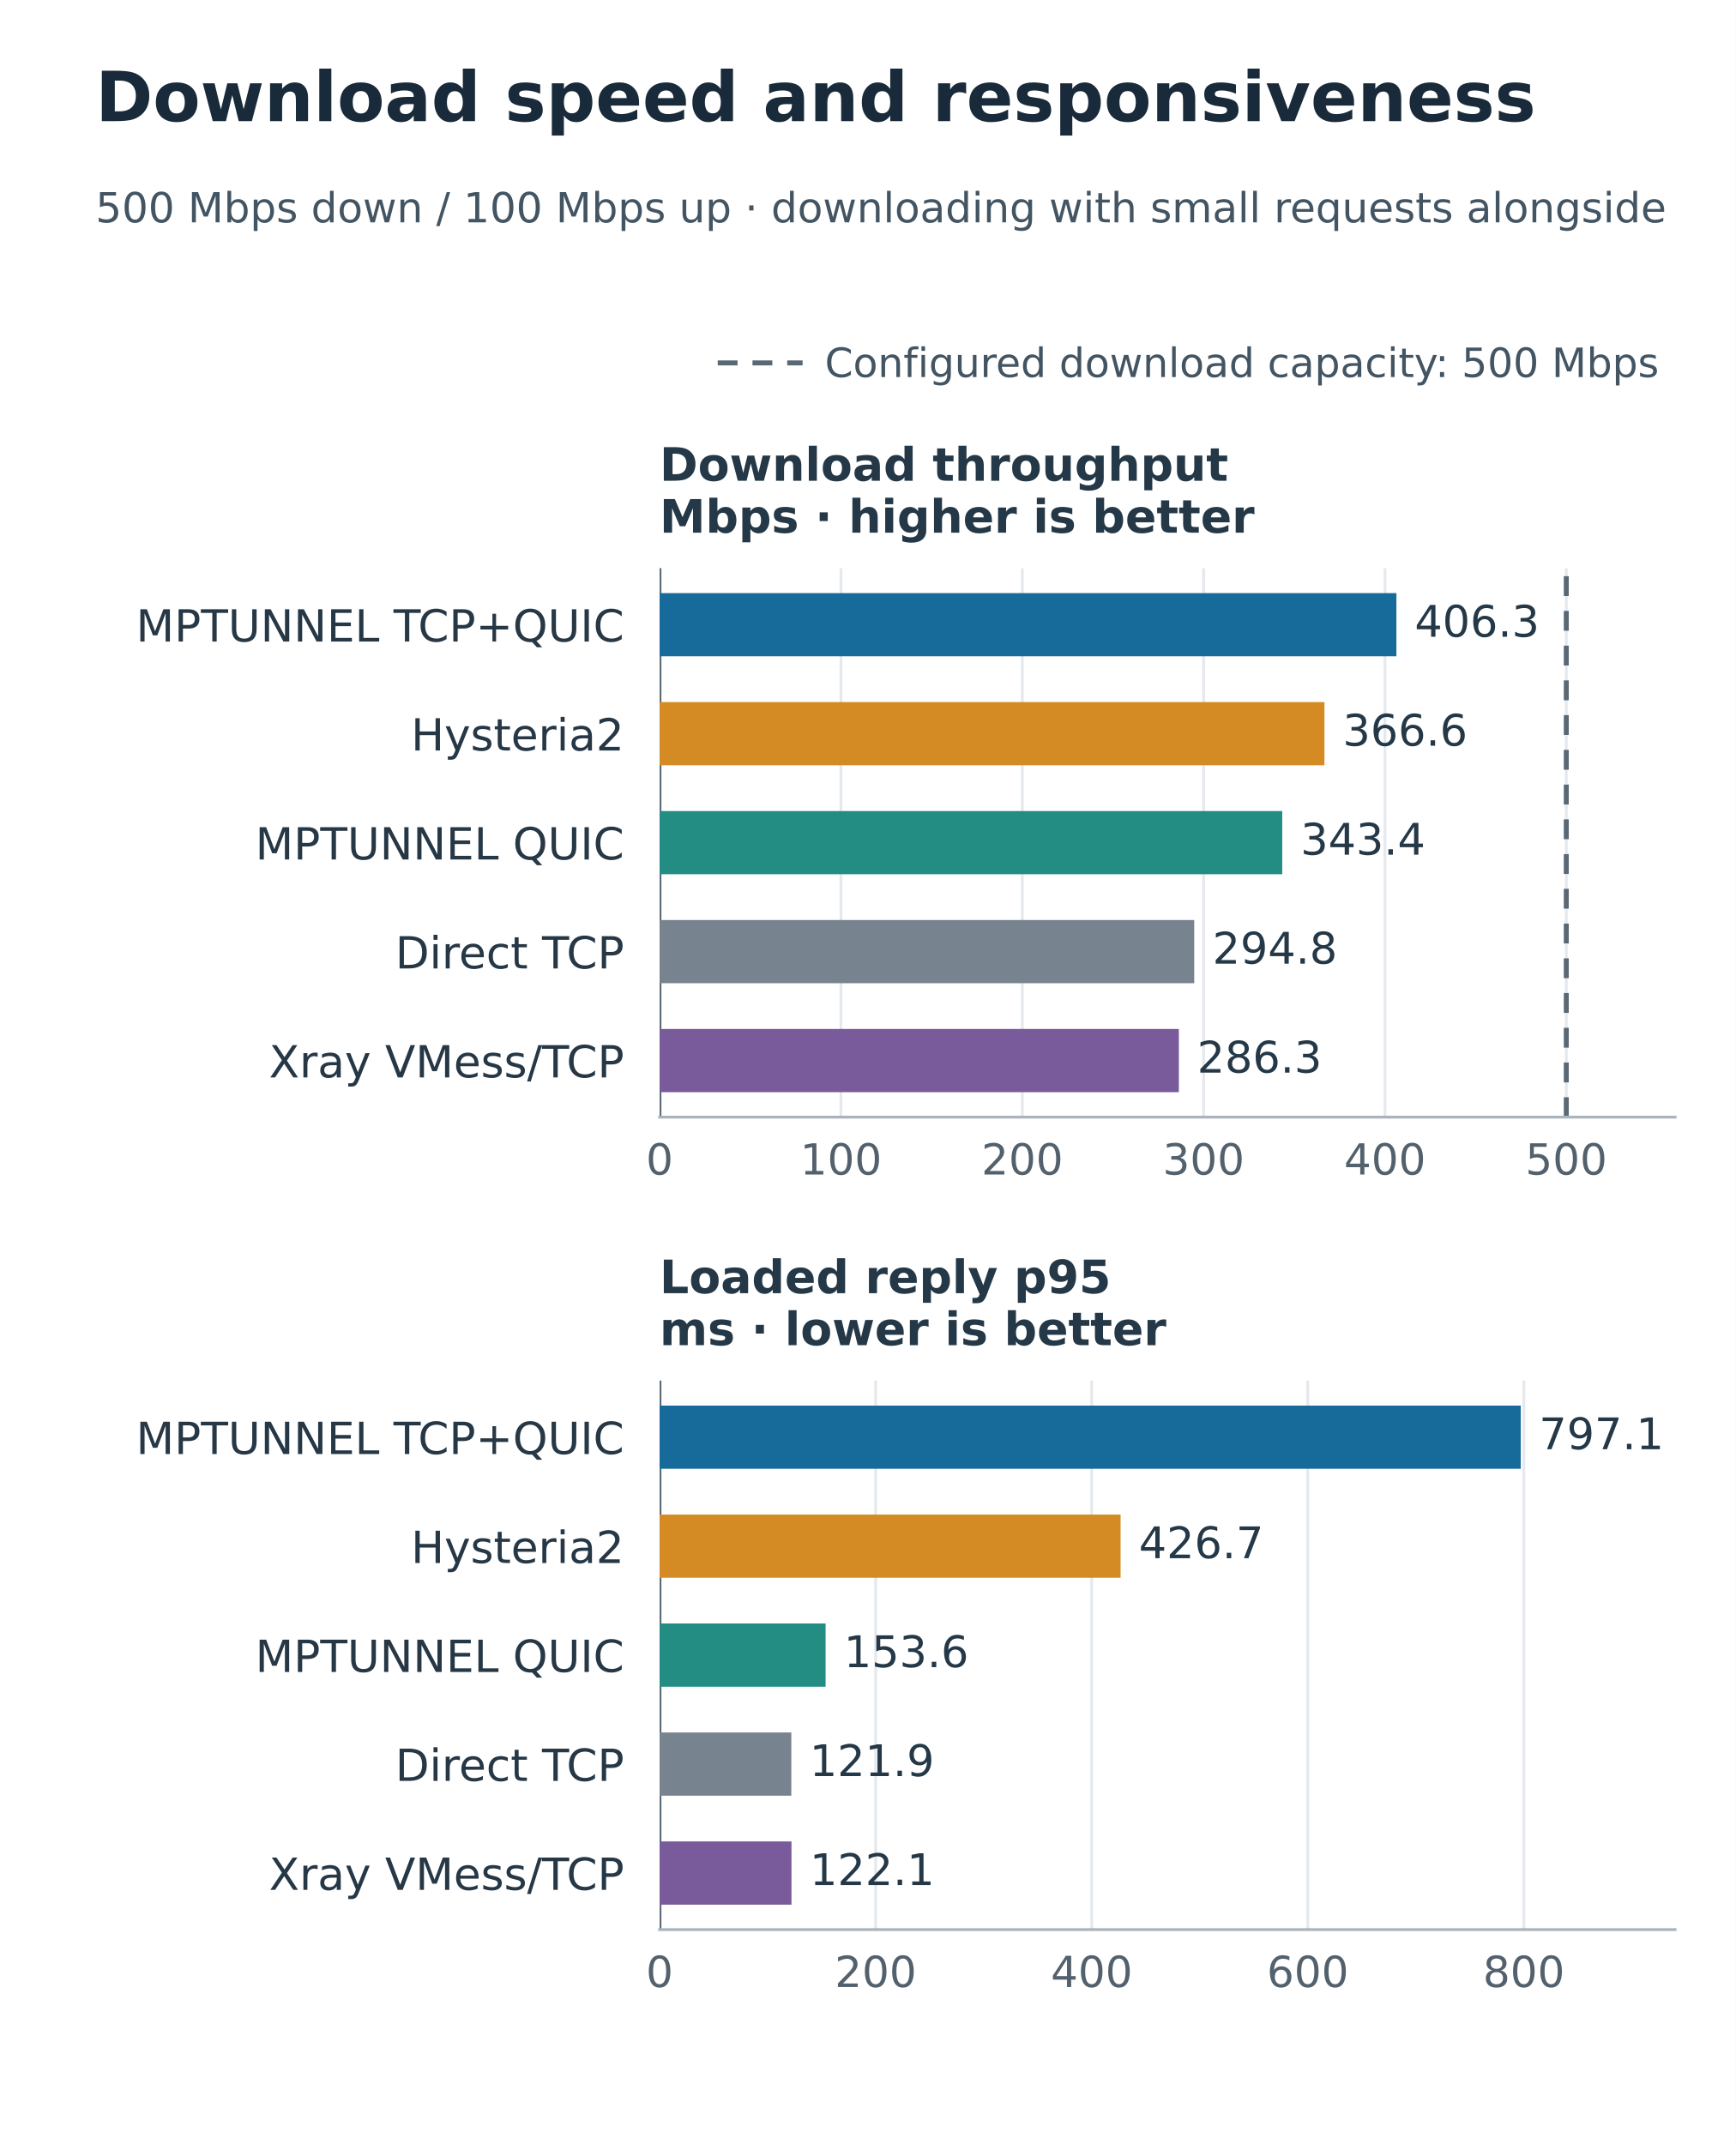
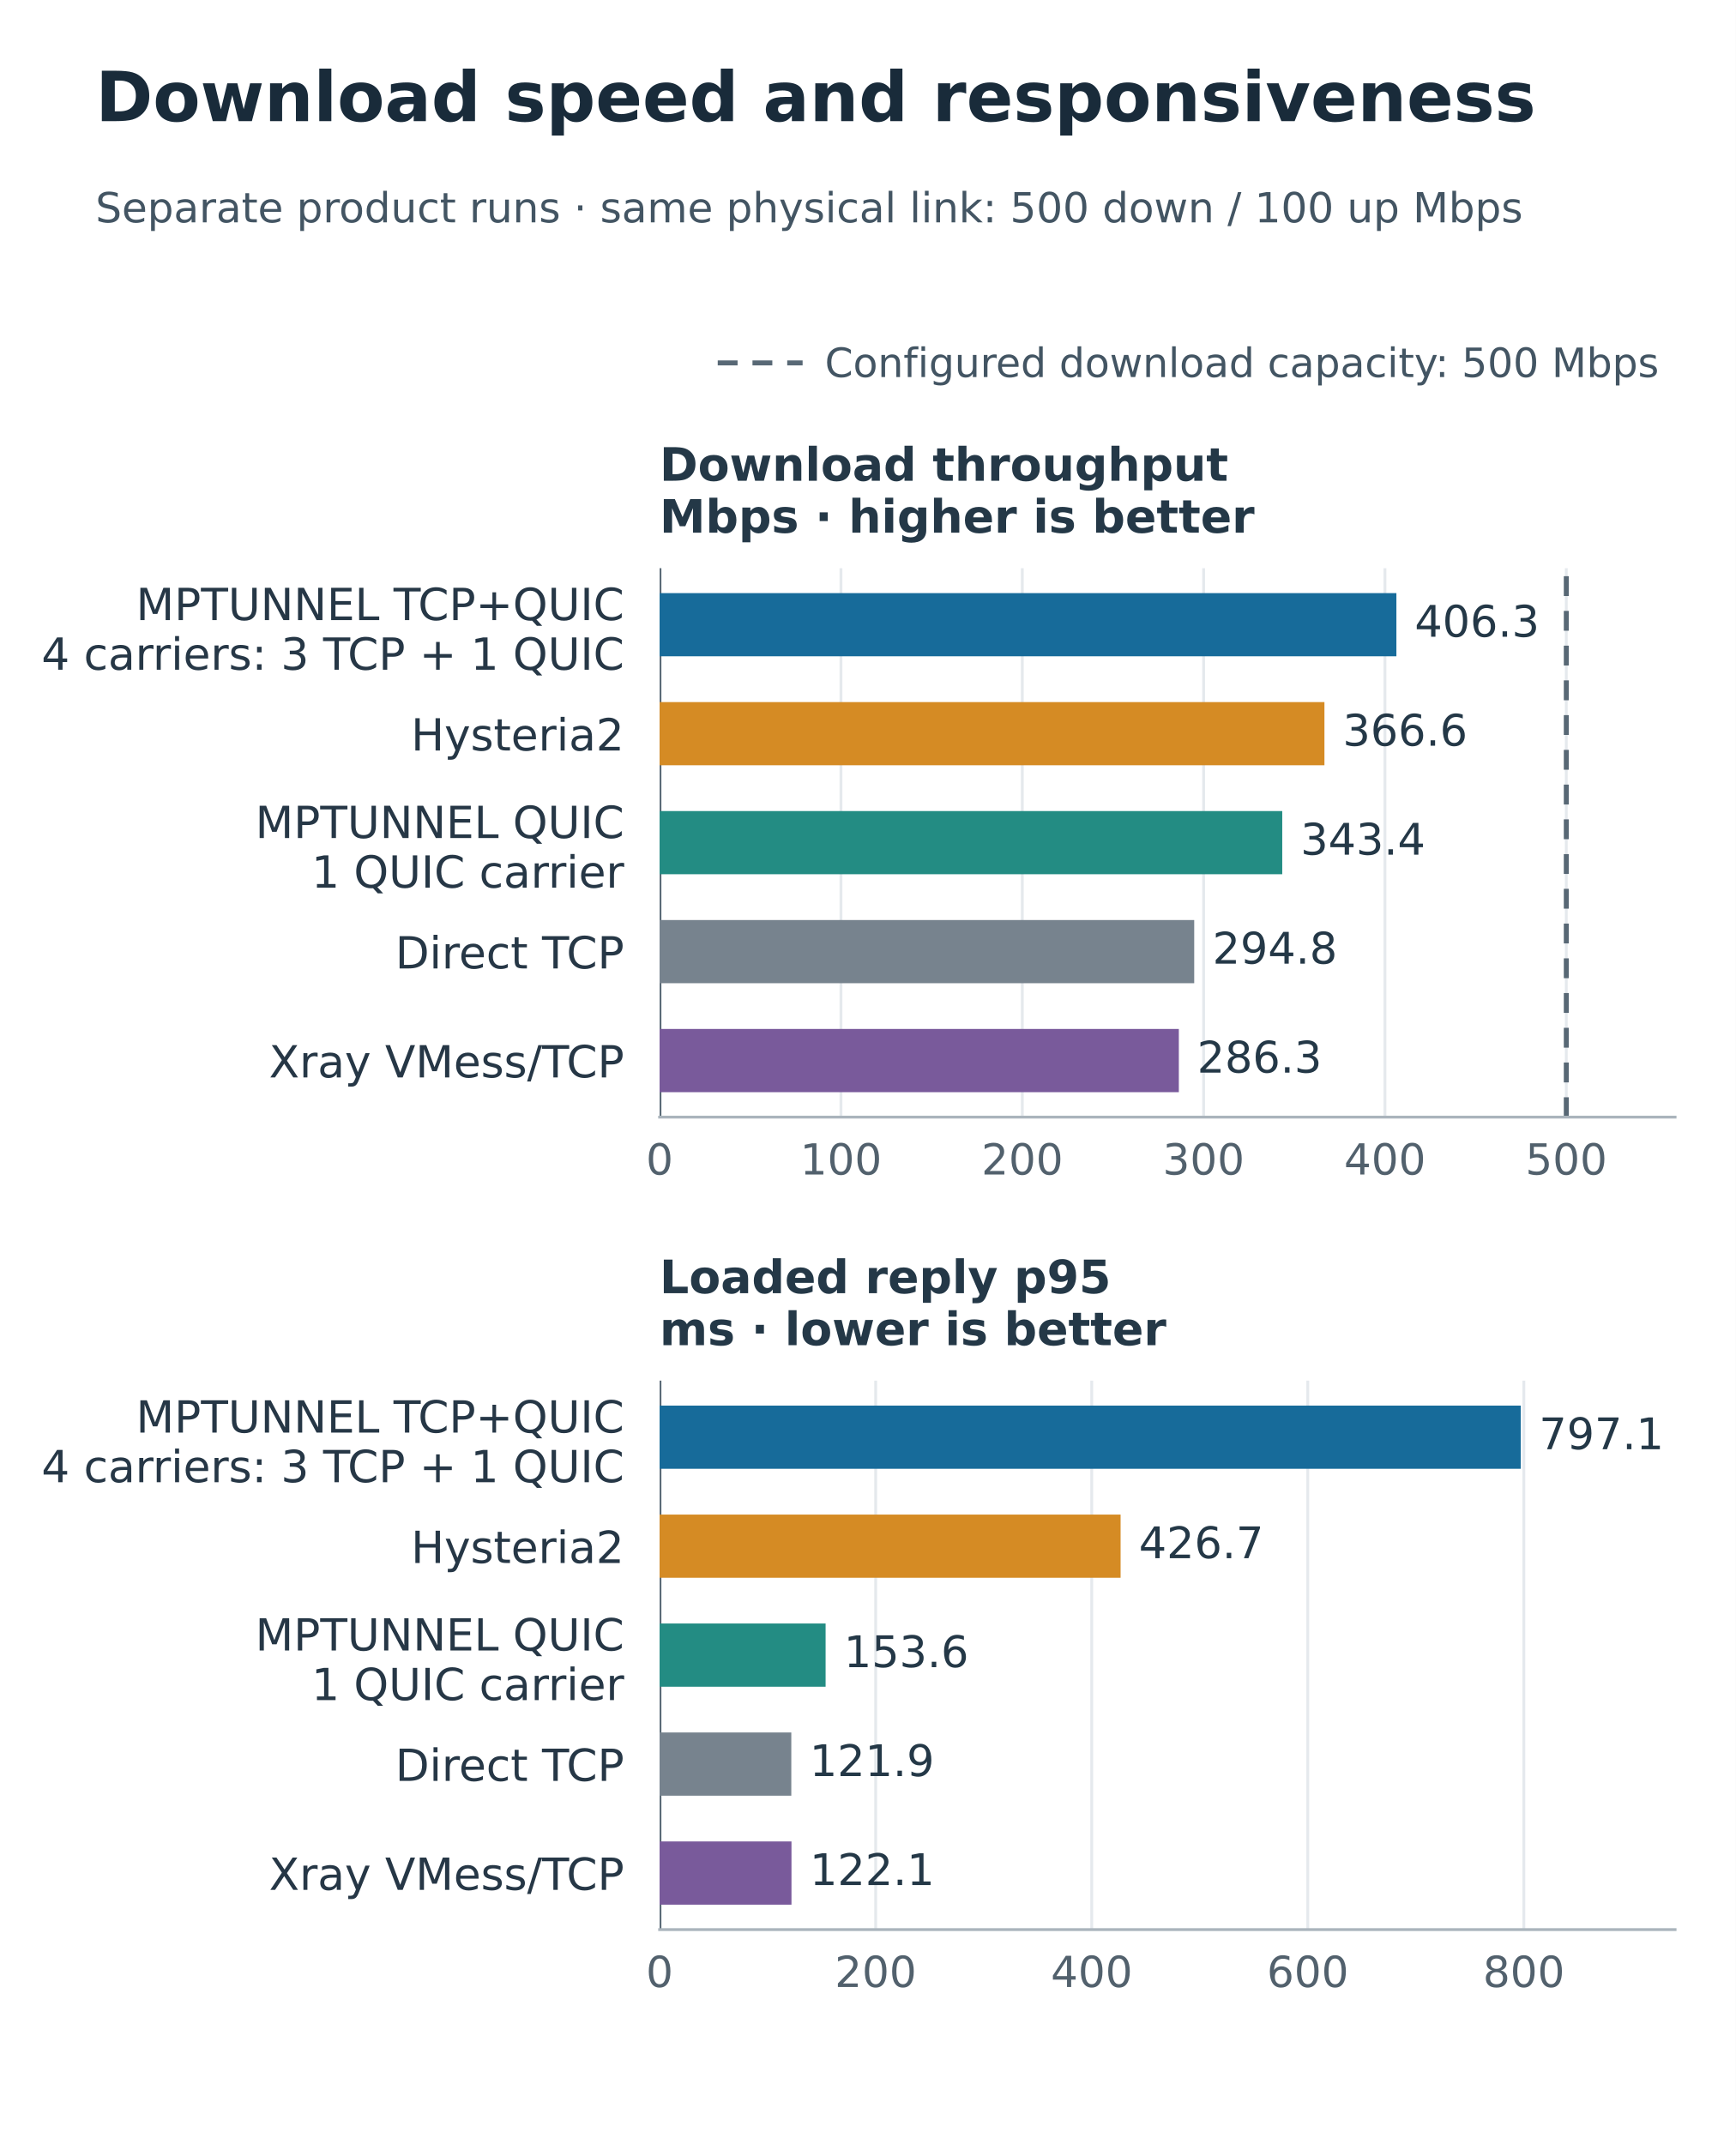
<svg xmlns="http://www.w3.org/2000/svg" width="489.6pt" height="604.8pt" viewBox="0 0 489.6 604.8" version="1.1" role="img" aria-labelledby="figure-title figure-description">
  <defs>
    <style type="text/css">*{stroke-linejoin: round; stroke-linecap: butt}</style>
  </defs>
  <g id="figure_1">
    <g id="patch_1">
      <path d="M 0 604.8 L 489.6 604.8 L 489.6 0 L 0 0 z " style="fill: #ffffff" />
    </g>
    <g id="axes_1">
      <g id="patch_2">
        <path d="M 186.048 315.13 L 472.464 315.13 L 472.464 160.272 L 186.048 160.272 z " style="fill: #ffffff" />
      </g>
      <g id="matplotlib.axis_1">
        <g id="xtick_1">
          <g id="line2d_1">
            <path d="M 186.048 315.13 L 186.048 160.272 " clip-path="url(#pe2ea8d9e48)" style="fill: none; stroke: #e5e9ed; stroke-width: 0.8; stroke-linecap: square" />
          </g>
          <g id="line2d_2" />
          <g id="text_1">
            <text style="font-size: 12.1px; font-family: 'DejaVu Sans'; text-anchor: middle; fill: #52616d" x="186.048" y="331.324" transform="rotate(-0 186.048 331.3242)">0</text>
          </g>
        </g>
        <g id="xtick_2">
          <g id="line2d_3">
            <path d="M 237.194 315.13 L 237.194 160.272 " clip-path="url(#pe2ea8d9e48)" style="fill: none; stroke: #e5e9ed; stroke-width: 0.8; stroke-linecap: square" />
          </g>
          <g id="line2d_4" />
          <g id="text_2">
            <text style="font-size: 12.1px; font-family: 'DejaVu Sans'; text-anchor: middle; fill: #52616d" x="237.194" y="331.324" transform="rotate(-0 237.1937 331.3242)">100</text>
          </g>
        </g>
        <g id="xtick_3">
          <g id="line2d_5">
            <path d="M 288.339 315.13 L 288.339 160.272 " clip-path="url(#pe2ea8d9e48)" style="fill: none; stroke: #e5e9ed; stroke-width: 0.8; stroke-linecap: square" />
          </g>
          <g id="line2d_6" />
          <g id="text_3">
            <text style="font-size: 12.1px; font-family: 'DejaVu Sans'; text-anchor: middle; fill: #52616d" x="288.339" y="331.324" transform="rotate(-0 288.3394 331.3242)">200</text>
          </g>
        </g>
        <g id="xtick_4">
          <g id="line2d_7">
            <path d="M 339.485 315.13 L 339.485 160.272 " clip-path="url(#pe2ea8d9e48)" style="fill: none; stroke: #e5e9ed; stroke-width: 0.8; stroke-linecap: square" />
          </g>
          <g id="line2d_8" />
          <g id="text_4">
            <text style="font-size: 12.1px; font-family: 'DejaVu Sans'; text-anchor: middle; fill: #52616d" x="339.485" y="331.324" transform="rotate(-0 339.4851 331.3242)">300</text>
          </g>
        </g>
        <g id="xtick_5">
          <g id="line2d_9">
            <path d="M 390.631 315.13 L 390.631 160.272 " clip-path="url(#pe2ea8d9e48)" style="fill: none; stroke: #e5e9ed; stroke-width: 0.8; stroke-linecap: square" />
          </g>
          <g id="line2d_10" />
          <g id="text_5">
            <text style="font-size: 12.1px; font-family: 'DejaVu Sans'; text-anchor: middle; fill: #52616d" x="390.631" y="331.324" transform="rotate(-0 390.6309 331.3242)">400</text>
          </g>
        </g>
        <g id="xtick_6">
          <g id="line2d_11">
            <path d="M 441.777 315.13 L 441.777 160.272 " clip-path="url(#pe2ea8d9e48)" style="fill: none; stroke: #e5e9ed; stroke-width: 0.8; stroke-linecap: square" />
          </g>
          <g id="line2d_12" />
          <g id="text_6">
            <text style="font-size: 12.1px; font-family: 'DejaVu Sans'; text-anchor: middle; fill: #52616d" x="441.777" y="331.324" transform="rotate(-0 441.7766 331.3242)">500</text>
          </g>
        </g>
      </g>
      <g id="matplotlib.axis_2">
        <g id="ytick_1">
          <g id="line2d_13" />
          <g id="text_7">
-             <text style="font-size: 12.5px; font-family: 'DejaVu Sans'; text-anchor: end; fill: #263746" x="176.048" y="180.974" transform="rotate(-0 176.048 180.974)">MPTUNNEL TCP+QUIC</text>
+             <text style="font-size: 12.5px; font-family: 'DejaVu Sans'; fill: #263746" transform="translate(38.35855 174.9252)">MPTUNNEL TCP+QUIC</text>
+             <text style="font-size: 12.5px; font-family: 'DejaVu Sans'; fill: #263746" transform="translate(11.69058 188.9225)">4 carriers: 3 TCP + 1 QUIC</text>
          </g>
        </g>
        <g id="ytick_2">
          <g id="line2d_14" />
          <g id="text_8">
            <text style="font-size: 12.5px; font-family: 'DejaVu Sans'; text-anchor: end; fill: #263746" x="176.048" y="211.712" transform="rotate(-0 176.048 211.7121)">Hysteria2</text>
          </g>
        </g>
        <g id="ytick_3">
          <g id="line2d_15" />
          <g id="text_9">
-             <text style="font-size: 12.5px; font-family: 'DejaVu Sans'; text-anchor: end; fill: #263746" x="176.048" y="242.45" transform="rotate(-0 176.048 242.4501)">MPTUNNEL QUIC</text>
+             <text style="font-size: 12.5px; font-family: 'DejaVu Sans'; fill: #263746" transform="translate(71.99917 236.4012)">MPTUNNEL QUIC</text>
+             <text style="font-size: 12.5px; font-family: 'DejaVu Sans'; fill: #263746" transform="translate(87.85073 250.3985)">1 QUIC carrier</text>
          </g>
        </g>
        <g id="ytick_4">
          <g id="line2d_16" />
          <g id="text_10">
            <text style="font-size: 12.5px; font-family: 'DejaVu Sans'; text-anchor: end; fill: #263746" x="176.048" y="273.188" transform="rotate(-0 176.048 273.1881)">Direct TCP</text>
          </g>
        </g>
        <g id="ytick_5">
          <g id="line2d_17" />
          <g id="text_11">
            <text style="font-size: 12.5px; font-family: 'DejaVu Sans'; text-anchor: end; fill: #263746" x="176.048" y="303.926" transform="rotate(-0 176.048 303.9261)">Xray VMess/TCP</text>
          </g>
        </g>
      </g>
      <g id="line2d_18">
        <path d="M 186.048 315.13 L 186.048 160.272 " clip-path="url(#pe2ea8d9e48)" style="fill: none; stroke: #586875; stroke-linecap: square" />
      </g>
      <g id="line2d_19">
        <path d="M 441.777 315.13 L 441.777 160.272 " clip-path="url(#pe2ea8d9e48)" style="fill: none; stroke-dasharray: 5.6,4.2; stroke-dashoffset: 0; stroke: #586875; stroke-width: 1.4" />
      </g>
      <g id="patch_3">
        <path d="M 186.048 315.13 L 472.464 315.13 " style="fill: none; stroke: #aab4bc; stroke-width: 0.8; stroke-linejoin: miter; stroke-linecap: square" />
      </g>
      <g id="patch_4">
        <path d="M 186.048 167.311 L 393.859 167.311 L 393.859 185.139 L 186.048 185.139 z " clip-path="url(#pe2ea8d9e48)" style="fill: #176b9a" />
      </g>
      <g id="patch_5">
        <path d="M 186.048 198.049 L 373.563 198.049 L 373.563 215.877 L 186.048 215.877 z " clip-path="url(#pe2ea8d9e48)" style="fill: #d58b24" />
      </g>
      <g id="patch_6">
        <path d="M 186.048 228.787 L 361.663 228.787 L 361.663 246.615 L 186.048 246.615 z " clip-path="url(#pe2ea8d9e48)" style="fill: #238c83" />
      </g>
      <g id="patch_7">
        <path d="M 186.048 259.525 L 336.834 259.525 L 336.834 277.353 L 186.048 277.353 z " clip-path="url(#pe2ea8d9e48)" style="fill: #77838e" />
      </g>
      <g id="patch_8">
        <path d="M 186.048 290.263 L 332.496 290.263 L 332.496 308.091 L 186.048 308.091 z " clip-path="url(#pe2ea8d9e48)" style="fill: #795a9b" />
      </g>
      <g id="text_12">
        <text style="font-size: 12.3px; font-family: 'DejaVu Sans'; text-anchor: start; fill: #243847" x="399.015" y="179.619" transform="rotate(-0 399.0146 179.6191)">406.3</text>
      </g>
      <g id="text_13">
        <text style="font-size: 12.3px; font-family: 'DejaVu Sans'; text-anchor: start; fill: #243847" x="378.718" y="210.357" transform="rotate(-0 378.7185 210.3571)">366.6</text>
      </g>
      <g id="text_14">
        <text style="font-size: 12.3px; font-family: 'DejaVu Sans'; text-anchor: start; fill: #243847" x="366.818" y="241.095" transform="rotate(-0 366.8181 241.0951)">343.4</text>
      </g>
      <g id="text_15">
        <text style="font-size: 12.3px; font-family: 'DejaVu Sans'; text-anchor: start; fill: #243847" x="341.99" y="271.833" transform="rotate(-0 341.9897 271.8331)">294.8</text>
      </g>
      <g id="text_16">
        <text style="font-size: 12.3px; font-family: 'DejaVu Sans'; text-anchor: start; fill: #243847" x="337.651" y="302.571" transform="rotate(-0 337.6512 302.5711)">286.3</text>
      </g>
      <g id="text_17">
        <text style="font-weight: 600; font-size: 13px; font-family: 'DejaVu Sans'; fill: #243847" transform="translate(186.048 135.6133)">Download throughput</text>
        <text style="font-weight: 600; font-size: 13px; font-family: 'DejaVu Sans'; fill: #243847" transform="translate(186.048 150.272)">Mbps · higher is better</text>
      </g>
    </g>
    <g id="axes_2">
      <g id="patch_9">
        <path d="M 186.048 544.32 L 472.464 544.32 L 472.464 389.462 L 186.048 389.462 z " style="fill: #ffffff" />
      </g>
      <g id="matplotlib.axis_3">
        <g id="xtick_7">
          <g id="line2d_20">
            <path d="M 186.048 544.32 L 186.048 389.462 " clip-path="url(#p1540b8bd47)" style="fill: none; stroke: #e5e9ed; stroke-width: 0.8; stroke-linecap: square" />
          </g>
          <g id="line2d_21" />
          <g id="text_18">
            <text style="font-size: 12.1px; font-family: 'DejaVu Sans'; text-anchor: middle; fill: #52616d" x="186.048" y="560.514" transform="rotate(-0 186.048 560.5141)">0</text>
          </g>
        </g>
        <g id="xtick_8">
          <g id="line2d_22">
            <path d="M 246.988 544.32 L 246.988 389.462 " clip-path="url(#p1540b8bd47)" style="fill: none; stroke: #e5e9ed; stroke-width: 0.8; stroke-linecap: square" />
          </g>
          <g id="line2d_23" />
          <g id="text_19">
            <text style="font-size: 12.1px; font-family: 'DejaVu Sans'; text-anchor: middle; fill: #52616d" x="246.988" y="560.514" transform="rotate(-0 246.9876 560.5141)">200</text>
          </g>
        </g>
        <g id="xtick_9">
          <g id="line2d_24">
            <path d="M 307.927 544.32 L 307.927 389.462 " clip-path="url(#p1540b8bd47)" style="fill: none; stroke: #e5e9ed; stroke-width: 0.8; stroke-linecap: square" />
          </g>
          <g id="line2d_25" />
          <g id="text_20">
            <text style="font-size: 12.1px; font-family: 'DejaVu Sans'; text-anchor: middle; fill: #52616d" x="307.927" y="560.514" transform="rotate(-0 307.9271 560.5141)">400</text>
          </g>
        </g>
        <g id="xtick_10">
          <g id="line2d_26">
            <path d="M 368.867 544.32 L 368.867 389.462 " clip-path="url(#p1540b8bd47)" style="fill: none; stroke: #e5e9ed; stroke-width: 0.8; stroke-linecap: square" />
          </g>
          <g id="line2d_27" />
          <g id="text_21">
            <text style="font-size: 12.1px; font-family: 'DejaVu Sans'; text-anchor: middle; fill: #52616d" x="368.867" y="560.514" transform="rotate(-0 368.8667 560.5141)">600</text>
          </g>
        </g>
        <g id="xtick_11">
          <g id="line2d_28">
            <path d="M 429.806 544.32 L 429.806 389.462 " clip-path="url(#p1540b8bd47)" style="fill: none; stroke: #e5e9ed; stroke-width: 0.8; stroke-linecap: square" />
          </g>
          <g id="line2d_29" />
          <g id="text_22">
            <text style="font-size: 12.1px; font-family: 'DejaVu Sans'; text-anchor: middle; fill: #52616d" x="429.806" y="560.514" transform="rotate(-0 429.8063 560.5141)">800</text>
          </g>
        </g>
      </g>
      <g id="matplotlib.axis_4">
        <g id="ytick_6">
          <g id="line2d_30" />
          <g id="text_23">
-             <text style="font-size: 12.5px; font-family: 'DejaVu Sans'; text-anchor: end; fill: #263746" x="176.048" y="410.164" transform="rotate(-0 176.048 410.164)">MPTUNNEL TCP+QUIC</text>
+             <text style="font-size: 12.5px; font-family: 'DejaVu Sans'; fill: #263746" transform="translate(38.35855 404.1152)">MPTUNNEL TCP+QUIC</text>
+             <text style="font-size: 12.5px; font-family: 'DejaVu Sans'; fill: #263746" transform="translate(11.69058 418.1124)">4 carriers: 3 TCP + 1 QUIC</text>
          </g>
        </g>
        <g id="ytick_7">
          <g id="line2d_31" />
          <g id="text_24">
            <text style="font-size: 12.5px; font-family: 'DejaVu Sans'; text-anchor: end; fill: #263746" x="176.048" y="440.902" transform="rotate(-0 176.048 440.902)">Hysteria2</text>
          </g>
        </g>
        <g id="ytick_8">
          <g id="line2d_32" />
          <g id="text_25">
-             <text style="font-size: 12.5px; font-family: 'DejaVu Sans'; text-anchor: end; fill: #263746" x="176.048" y="471.64" transform="rotate(-0 176.048 471.64)">MPTUNNEL QUIC</text>
+             <text style="font-size: 12.5px; font-family: 'DejaVu Sans'; fill: #263746" transform="translate(71.99917 465.5912)">MPTUNNEL QUIC</text>
+             <text style="font-size: 12.5px; font-family: 'DejaVu Sans'; fill: #263746" transform="translate(87.85073 479.5884)">1 QUIC carrier</text>
          </g>
        </g>
        <g id="ytick_9">
          <g id="line2d_33" />
          <g id="text_26">
            <text style="font-size: 12.5px; font-family: 'DejaVu Sans'; text-anchor: end; fill: #263746" x="176.048" y="502.378" transform="rotate(-0 176.048 502.378)">Direct TCP</text>
          </g>
        </g>
        <g id="ytick_10">
          <g id="line2d_34" />
          <g id="text_27">
            <text style="font-size: 12.5px; font-family: 'DejaVu Sans'; text-anchor: end; fill: #263746" x="176.048" y="533.116" transform="rotate(-0 176.048 533.116)">Xray VMess/TCP</text>
          </g>
        </g>
      </g>
      <g id="line2d_35">
        <path d="M 186.048 544.32 L 186.048 389.462 " clip-path="url(#p1540b8bd47)" style="fill: none; stroke: #586875; stroke-linecap: square" />
      </g>
      <g id="patch_10">
        <path d="M 186.048 544.32 L 472.464 544.32 " style="fill: none; stroke: #aab4bc; stroke-width: 0.8; stroke-linejoin: miter; stroke-linecap: square" />
      </g>
      <g id="patch_11">
        <path d="M 186.048 396.501 L 428.938 396.501 L 428.938 414.329 L 186.048 414.329 z " clip-path="url(#p1540b8bd47)" style="fill: #176b9a" />
      </g>
      <g id="patch_12">
        <path d="M 186.048 427.239 L 316.068 427.239 L 316.068 445.067 L 186.048 445.067 z " clip-path="url(#p1540b8bd47)" style="fill: #d58b24" />
      </g>
      <g id="patch_13">
        <path d="M 186.048 457.977 L 232.864 457.977 L 232.864 475.805 L 186.048 475.805 z " clip-path="url(#p1540b8bd47)" style="fill: #238c83" />
      </g>
      <g id="patch_14">
        <path d="M 186.048 488.715 L 223.191 488.715 L 223.191 506.543 L 186.048 506.543 z " clip-path="url(#p1540b8bd47)" style="fill: #77838e" />
      </g>
      <g id="patch_15">
        <path d="M 186.048 519.453 L 223.239 519.453 L 223.239 537.281 L 186.048 537.281 z " clip-path="url(#p1540b8bd47)" style="fill: #795a9b" />
      </g>
      <g id="text_28">
        <text style="font-size: 12.3px; font-family: 'DejaVu Sans'; text-anchor: start; fill: #243847" x="434.093" y="408.809" transform="rotate(-0 434.0933 408.809)">797.1</text>
      </g>
      <g id="text_29">
        <text style="font-size: 12.3px; font-family: 'DejaVu Sans'; text-anchor: start; fill: #243847" x="321.224" y="439.547" transform="rotate(-0 321.2235 439.547)">426.7</text>
      </g>
      <g id="text_30">
        <text style="font-size: 12.3px; font-family: 'DejaVu Sans'; text-anchor: start; fill: #243847" x="238.02" y="470.285" transform="rotate(-0 238.0199 470.285)">153.6</text>
      </g>
      <g id="text_31">
        <text style="font-size: 12.3px; font-family: 'DejaVu Sans'; text-anchor: start; fill: #243847" x="228.346" y="501.023" transform="rotate(-0 228.346 501.023)">121.9</text>
      </g>
      <g id="text_32">
        <text style="font-size: 12.3px; font-family: 'DejaVu Sans'; text-anchor: start; fill: #243847" x="228.394" y="531.761" transform="rotate(-0 228.3941 531.761)">122.1</text>
      </g>
      <g id="text_33">
        <text style="font-weight: 600; font-size: 13px; font-family: 'DejaVu Sans'; fill: #243847" transform="translate(186.048 364.8032)">Loaded reply p95</text>
        <text style="font-weight: 600; font-size: 13px; font-family: 'DejaVu Sans'; fill: #243847" transform="translate(186.048 379.4619)">ms · lower is better</text>
      </g>
    </g>
    <g id="text_34">
      <text style="font-weight: 600; font-size: 19.5px; font-family: 'DejaVu Sans'; text-anchor: start; fill: #192b3a" x="26.928" y="34.171" transform="rotate(-0 26.928 34.17055)">Download speed and responsiveness</text>
    </g>
    <g id="text_35">
-       <text style="font-size: 11.7px; font-family: 'DejaVu Sans'; text-anchor: start; fill: #435563" x="26.928" y="62.717" transform="rotate(-0 26.928 62.71737)">500 Mbps down / 100 Mbps up · downloading with small requests alongside</text>
+       <text style="font-size: 11.7px; font-family: 'DejaVu Sans'; text-anchor: start; fill: #435563" x="26.928" y="62.717" transform="rotate(-0 26.928 62.71737)">Separate product runs · same physical link: 500 down / 100 up Mbps</text>
    </g>
    <g id="legend_1">
      <g id="line2d_36">
        <path d="M 202.439 102.371 L 214.409 102.371 L 226.379 102.371 " style="fill: none; stroke-dasharray: 5.6,4.2; stroke-dashoffset: 0; stroke: #586875; stroke-width: 1.4" />
      </g>
      <g id="text_36">
        <text style="font-size: 11.4px; font-family: 'DejaVu Sans'; text-anchor: start; fill: #435563" x="232.649" y="106.361" transform="rotate(-0 232.649 106.3614)">Configured download capacity: 500 Mbps</text>
      </g>
    </g>
  </g>
  <defs>
    <clipPath id="pe2ea8d9e48">
      <rect x="186.048" y="160.272" width="286.416" height="154.858" />
    </clipPath>
    <clipPath id="p1540b8bd47">
      <rect x="186.048" y="389.462" width="286.416" height="154.858" />
    </clipPath>
  </defs>
</svg>
